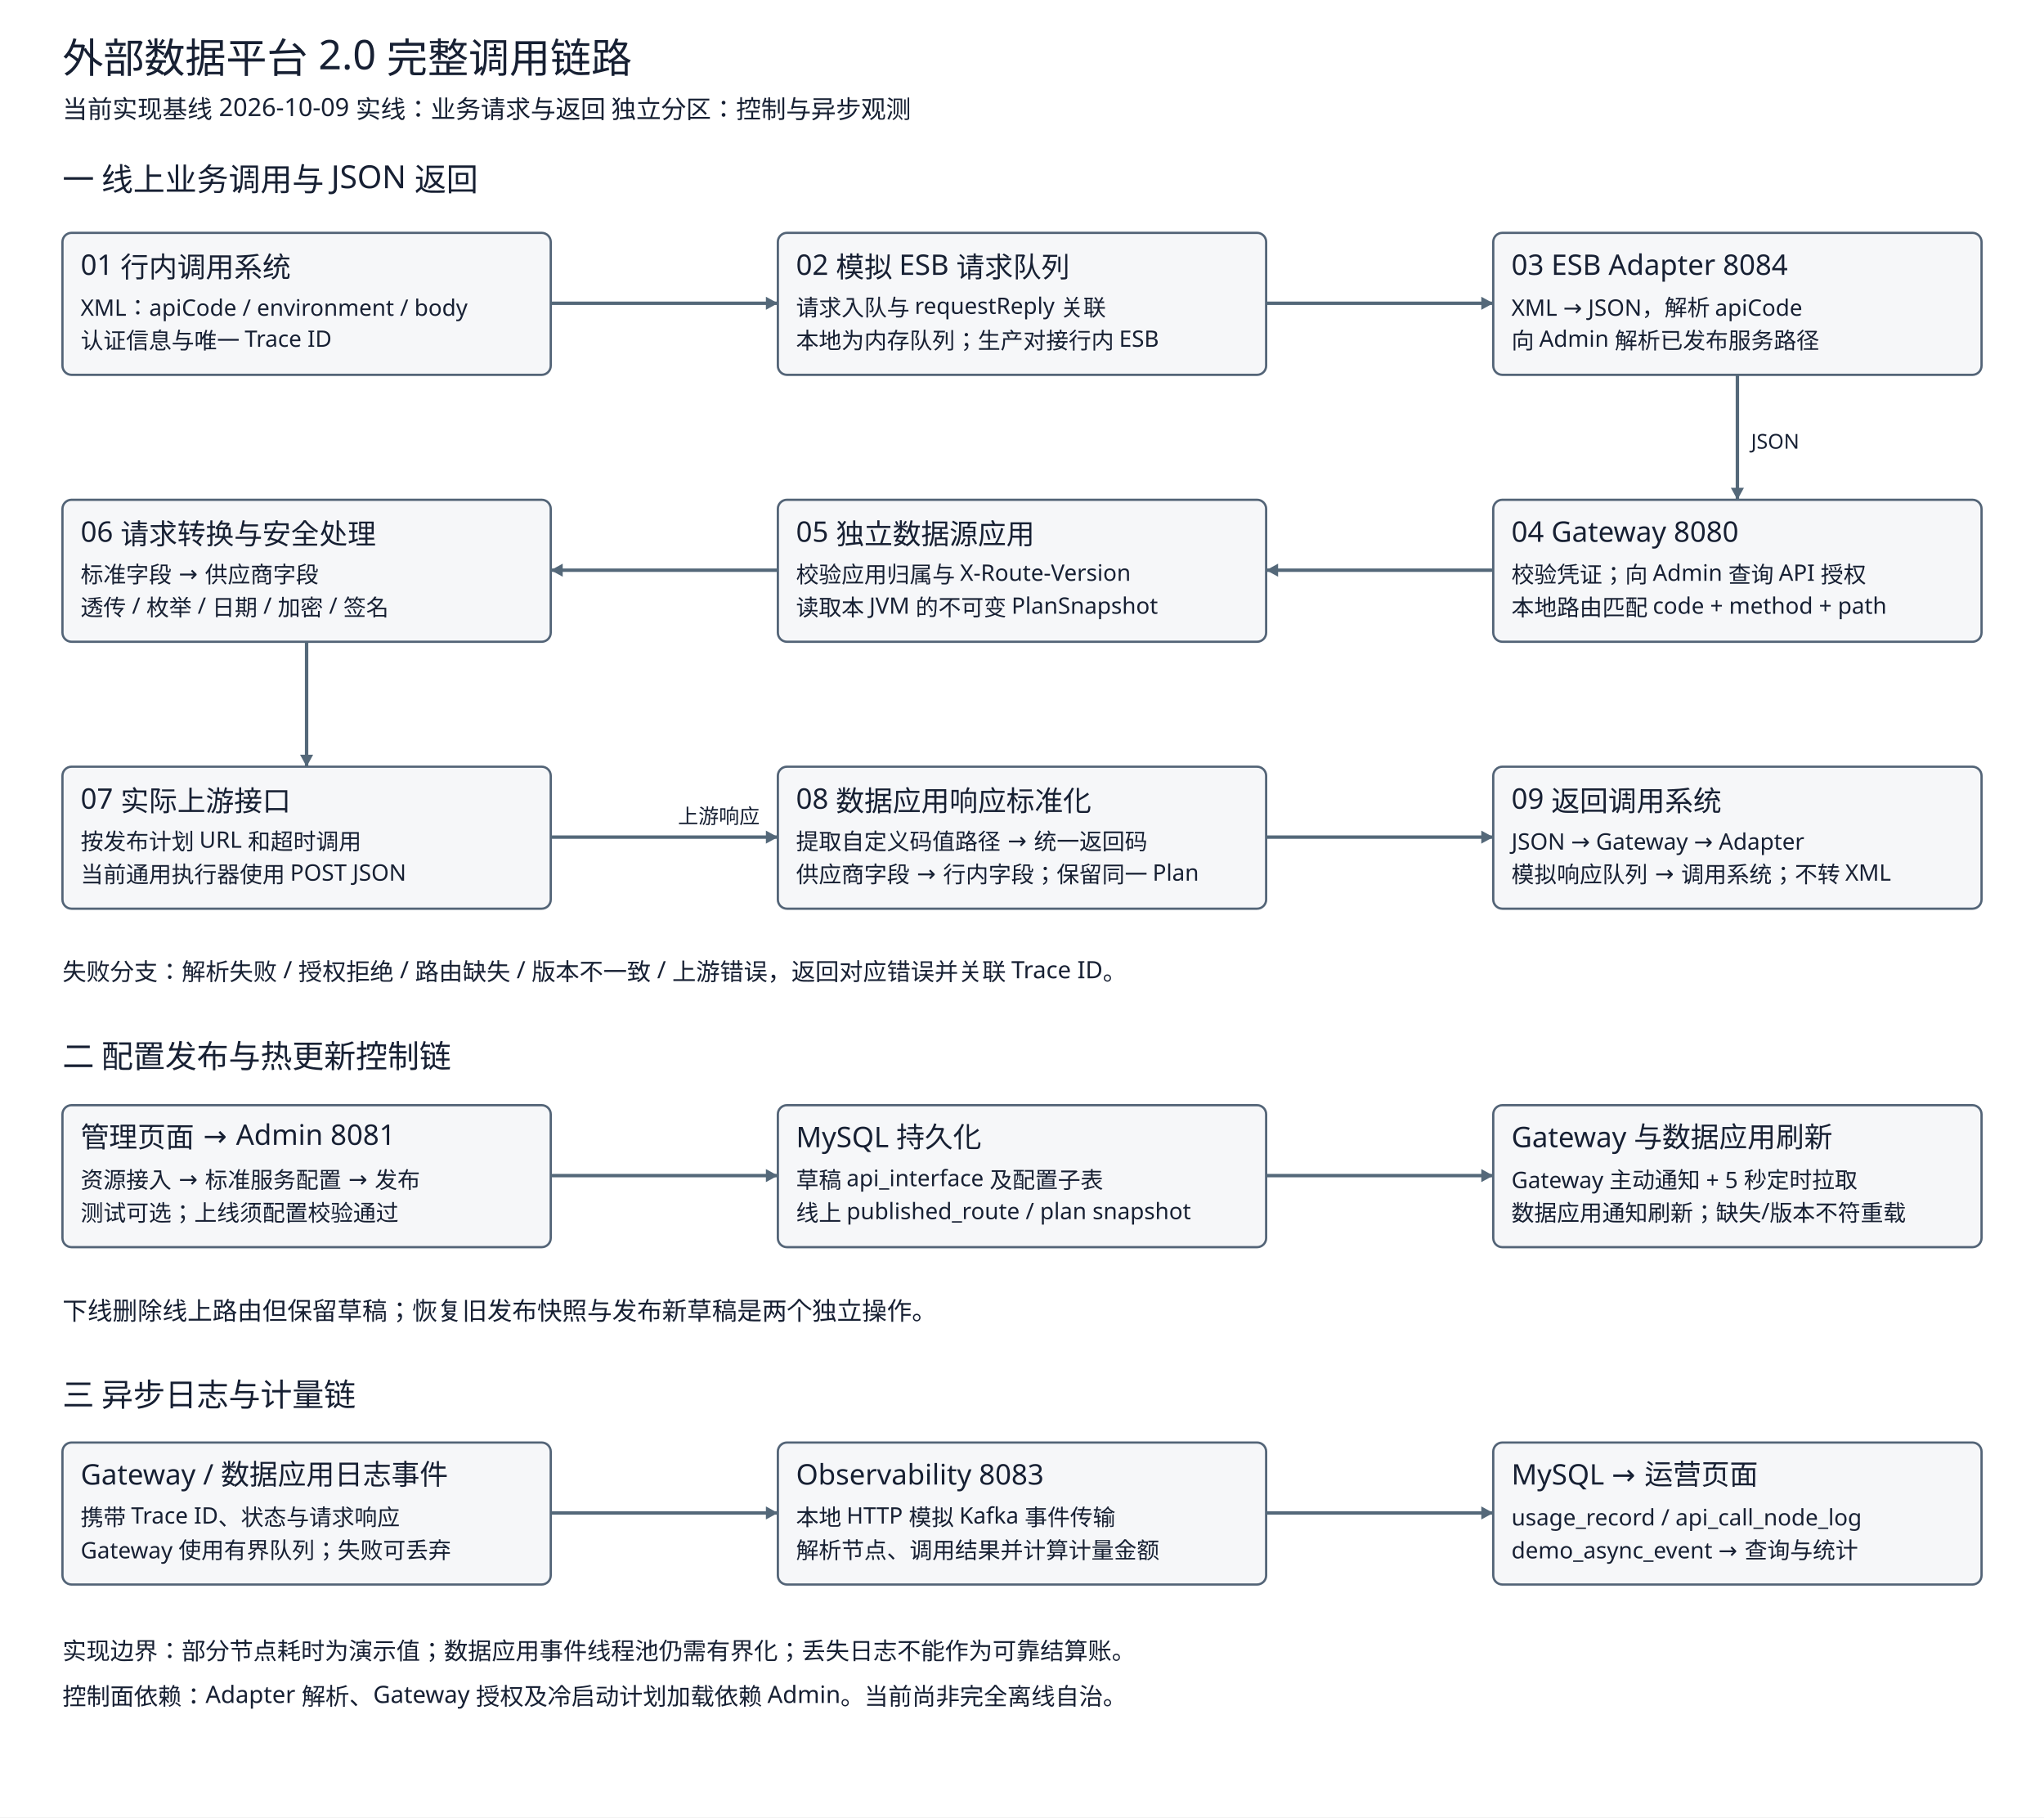
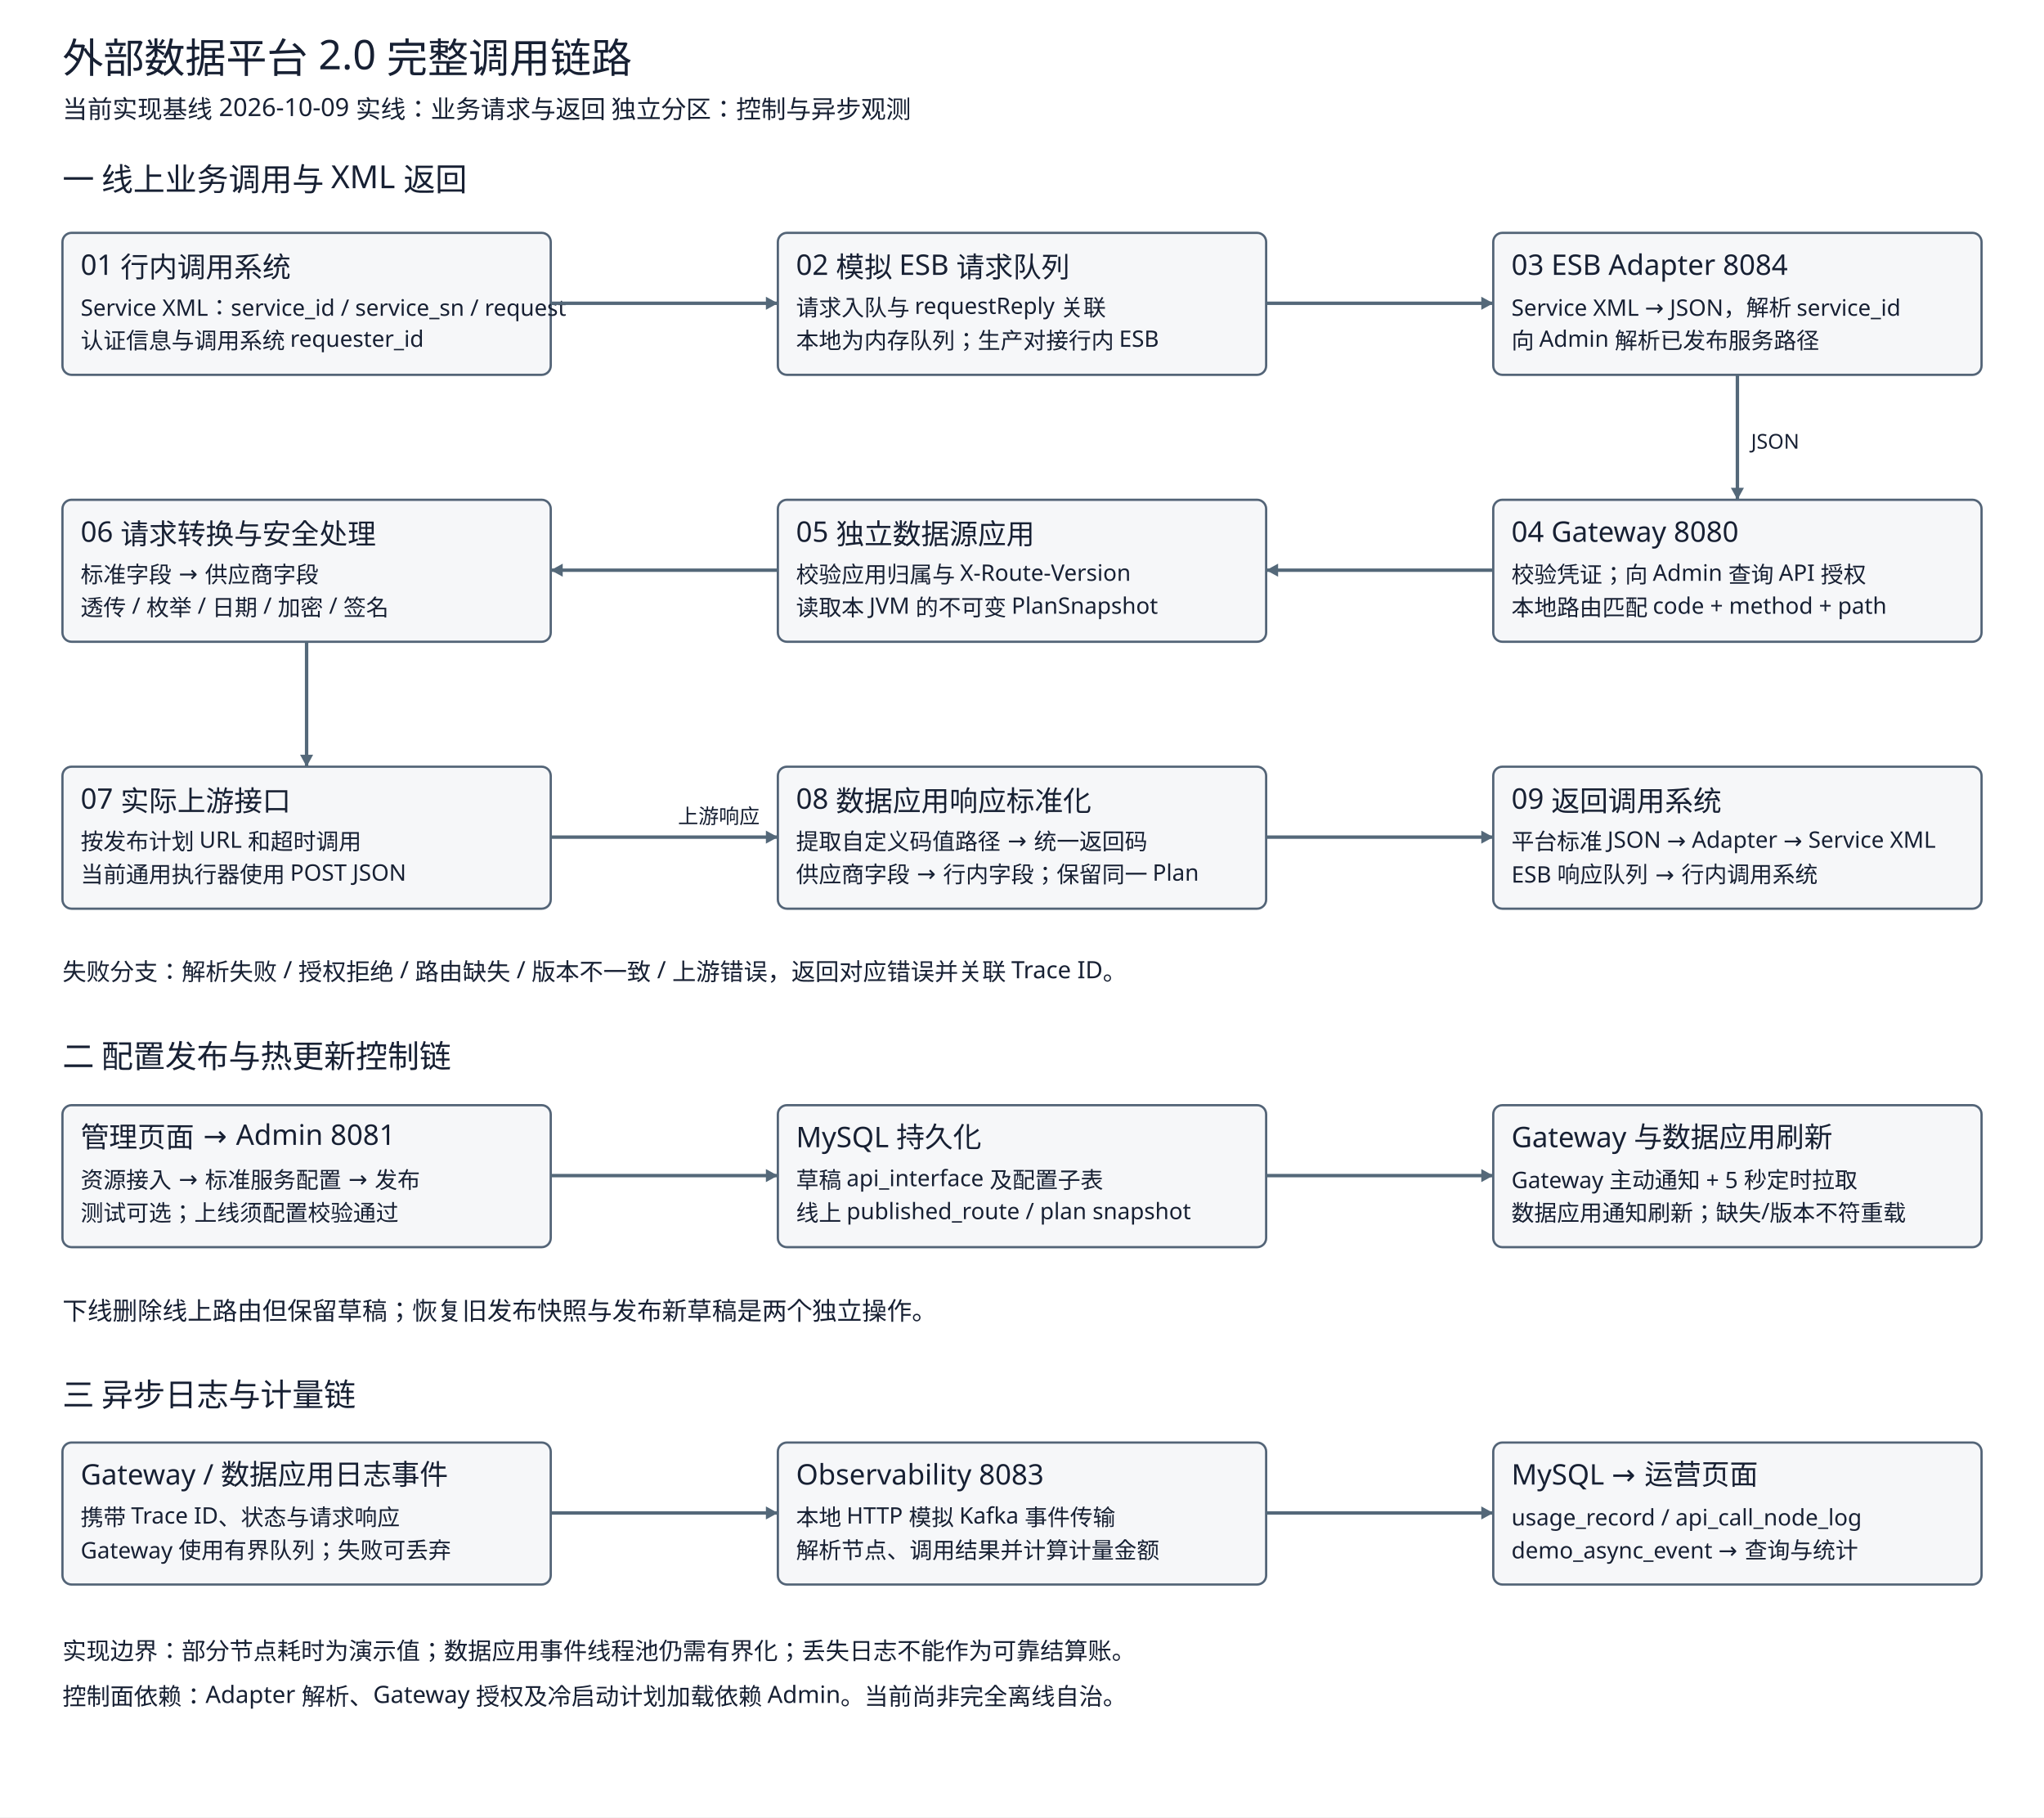
<svg xmlns="http://www.w3.org/2000/svg" width="1800" height="1600" viewBox="0 0 1800 1600">
  <rect width="100%" height="100%" fill="white" />
  <text x="55" y="64" font-family="PingFang SC, Microsoft YaHei, sans-serif" font-size="36" fill="#172033">外部数据平台 2.0 完整调用链路</text>
  <text x="55" y="104" font-family="PingFang SC, Microsoft YaHei, sans-serif" font-size="22" fill="#172033">当前实现基线 2026-10-09   实线：业务请求与返回   独立分区：控制与异步观测</text>
-   <text x="55" y="168" font-family="PingFang SC, Microsoft YaHei, sans-serif" font-size="28" fill="#172033">一  线上业务调用与 JSON 返回</text>
+   <text x="55" y="168" font-family="PingFang SC, Microsoft YaHei, sans-serif" font-size="28" fill="#172033">一  线上业务调用与 XML 返回</text>
  <rect x="55" y="205" width="430" height="125" rx="8" fill="#f6f7f9" stroke="#536477" stroke-width="2" />
  <text x="71" y="242" font-family="PingFang SC, Microsoft YaHei, sans-serif" font-size="25" fill="#172033">01  行内调用系统</text>
-   <text x="71" y="278" font-family="PingFang SC, Microsoft YaHei, sans-serif" font-size="20" fill="#172033">XML：apiCode / environment / body</text>
-   <text x="71" y="307" font-family="PingFang SC, Microsoft YaHei, sans-serif" font-size="20" fill="#172033">认证信息与唯一 Trace ID</text>
+   <text x="71" y="278" font-family="PingFang SC, Microsoft YaHei, sans-serif" font-size="20" fill="#172033">Service XML：service_id / service_sn / request</text>
+   <text x="71" y="307" font-family="PingFang SC, Microsoft YaHei, sans-serif" font-size="20" fill="#172033">认证信息与调用系统 requester_id</text>
  <rect x="685" y="205" width="430" height="125" rx="8" fill="#f6f7f9" stroke="#536477" stroke-width="2" />
  <text x="701" y="242" font-family="PingFang SC, Microsoft YaHei, sans-serif" font-size="25" fill="#172033">02  模拟 ESB 请求队列</text>
  <text x="701" y="278" font-family="PingFang SC, Microsoft YaHei, sans-serif" font-size="20" fill="#172033">请求入队与 requestReply 关联</text>
  <text x="701" y="307" font-family="PingFang SC, Microsoft YaHei, sans-serif" font-size="20" fill="#172033">本地为内存队列；生产对接行内 ESB</text>
  <rect x="1315" y="205" width="430" height="125" rx="8" fill="#f6f7f9" stroke="#536477" stroke-width="2" />
  <text x="1331" y="242" font-family="PingFang SC, Microsoft YaHei, sans-serif" font-size="25" fill="#172033">03  ESB Adapter  8084</text>
-   <text x="1331" y="278" font-family="PingFang SC, Microsoft YaHei, sans-serif" font-size="20" fill="#172033">XML → JSON，解析 apiCode</text>
+   <text x="1331" y="278" font-family="PingFang SC, Microsoft YaHei, sans-serif" font-size="20" fill="#172033">Service XML → JSON，解析 service_id</text>
  <text x="1331" y="307" font-family="PingFang SC, Microsoft YaHei, sans-serif" font-size="20" fill="#172033">向 Admin 解析已发布服务路径</text>
  <path d="M485 267 L685 267" stroke="#546879" stroke-width="3" fill="none" />
  <polygon points="685,267 674.469,272.753 674.469,261.247" fill="#546879" />
  <path d="M1115 267 L1315 267" stroke="#546879" stroke-width="3" fill="none" />
  <polygon points="1315,267 1304.469,272.753 1304.469,261.247" fill="#546879" />
  <rect x="1315" y="440" width="430" height="125" rx="8" fill="#f6f7f9" stroke="#536477" stroke-width="2" />
  <text x="1331" y="477" font-family="PingFang SC, Microsoft YaHei, sans-serif" font-size="25" fill="#172033">04  Gateway  8080</text>
  <text x="1331" y="513" font-family="PingFang SC, Microsoft YaHei, sans-serif" font-size="20" fill="#172033">校验凭证；向 Admin 查询 API 授权</text>
  <text x="1331" y="542" font-family="PingFang SC, Microsoft YaHei, sans-serif" font-size="20" fill="#172033">本地路由匹配 code + method + path</text>
  <path d="M1530 330 L1530 440" stroke="#546879" stroke-width="3" fill="none" />
  <polygon points="1530,440 1524.247,429.469 1535.753,429.469" fill="#546879" />
  <text x="1542.0" y="395.0" font-family="PingFang SC, Microsoft YaHei, sans-serif" font-size="18" fill="#172033">JSON</text>
  <rect x="685" y="440" width="430" height="125" rx="8" fill="#f6f7f9" stroke="#536477" stroke-width="2" />
  <text x="701" y="477" font-family="PingFang SC, Microsoft YaHei, sans-serif" font-size="25" fill="#172033">05  独立数据源应用</text>
  <text x="701" y="513" font-family="PingFang SC, Microsoft YaHei, sans-serif" font-size="20" fill="#172033">校验应用归属与 X-Route-Version</text>
  <text x="701" y="542" font-family="PingFang SC, Microsoft YaHei, sans-serif" font-size="20" fill="#172033">读取本 JVM 的不可变 PlanSnapshot</text>
  <path d="M1315 502 L1115 502" stroke="#546879" stroke-width="3" fill="none" />
  <polygon points="1115,502 1125.531,496.247 1125.531,507.753" fill="#546879" />
  <rect x="55" y="440" width="430" height="125" rx="8" fill="#f6f7f9" stroke="#536477" stroke-width="2" />
  <text x="71" y="477" font-family="PingFang SC, Microsoft YaHei, sans-serif" font-size="25" fill="#172033">06  请求转换与安全处理</text>
  <text x="71" y="513" font-family="PingFang SC, Microsoft YaHei, sans-serif" font-size="20" fill="#172033">标准字段 → 供应商字段</text>
  <text x="71" y="542" font-family="PingFang SC, Microsoft YaHei, sans-serif" font-size="20" fill="#172033">透传 / 枚举 / 日期 / 加密 / 签名</text>
  <path d="M685 502 L485 502" stroke="#546879" stroke-width="3" fill="none" />
  <polygon points="485,502 495.531,496.247 495.531,507.753" fill="#546879" />
  <rect x="55" y="675" width="430" height="125" rx="8" fill="#f6f7f9" stroke="#536477" stroke-width="2" />
  <text x="71" y="712" font-family="PingFang SC, Microsoft YaHei, sans-serif" font-size="25" fill="#172033">07  实际上游接口</text>
  <text x="71" y="748" font-family="PingFang SC, Microsoft YaHei, sans-serif" font-size="20" fill="#172033">按发布计划 URL 和超时调用</text>
  <text x="71" y="777" font-family="PingFang SC, Microsoft YaHei, sans-serif" font-size="20" fill="#172033">当前通用执行器使用 POST JSON</text>
  <path d="M270 565 L270 675" stroke="#546879" stroke-width="3" fill="none" />
  <polygon points="270,675 264.247,664.469 275.753,664.469" fill="#546879" />
  <rect x="685" y="675" width="430" height="125" rx="8" fill="#f6f7f9" stroke="#536477" stroke-width="2" />
  <text x="701" y="712" font-family="PingFang SC, Microsoft YaHei, sans-serif" font-size="25" fill="#172033">08  数据应用响应标准化</text>
  <text x="701" y="748" font-family="PingFang SC, Microsoft YaHei, sans-serif" font-size="20" fill="#172033">提取自定义码值路径 → 统一返回码</text>
  <text x="701" y="777" font-family="PingFang SC, Microsoft YaHei, sans-serif" font-size="20" fill="#172033">供应商字段 → 行内字段；保留同一 Plan</text>
  <path d="M485 737 L685 737" stroke="#546879" stroke-width="3" fill="none" />
  <polygon points="685,737 674.469,742.753 674.469,731.247" fill="#546879" />
  <text x="597.0" y="725.0" font-family="PingFang SC, Microsoft YaHei, sans-serif" font-size="18" fill="#172033">上游响应</text>
  <rect x="1315" y="675" width="430" height="125" rx="8" fill="#f6f7f9" stroke="#536477" stroke-width="2" />
  <text x="1331" y="712" font-family="PingFang SC, Microsoft YaHei, sans-serif" font-size="25" fill="#172033">09  返回调用系统</text>
-   <text x="1331" y="748" font-family="PingFang SC, Microsoft YaHei, sans-serif" font-size="20" fill="#172033">JSON → Gateway → Adapter</text>
-   <text x="1331" y="777" font-family="PingFang SC, Microsoft YaHei, sans-serif" font-size="20" fill="#172033">模拟响应队列 → 调用系统；不转 XML</text>
+   <text x="1331" y="748" font-family="PingFang SC, Microsoft YaHei, sans-serif" font-size="20" fill="#172033">平台标准 JSON → Adapter → Service XML</text>
+   <text x="1331" y="777" font-family="PingFang SC, Microsoft YaHei, sans-serif" font-size="20" fill="#172033">ESB 响应队列 → 行内调用系统</text>
  <path d="M1115 737 L1315 737" stroke="#546879" stroke-width="3" fill="none" />
  <polygon points="1315,737 1304.469,742.753 1304.469,731.247" fill="#546879" />
  <text x="55" y="863" font-family="PingFang SC, Microsoft YaHei, sans-serif" font-size="21" fill="#172033">失败分支：解析失败 / 授权拒绝 / 路由缺失 / 版本不一致 / 上游错误，返回对应错误并关联 Trace ID。</text>
  <text x="55" y="940" font-family="PingFang SC, Microsoft YaHei, sans-serif" font-size="28" fill="#172033">二  配置发布与热更新控制链</text>
  <rect x="55" y="973" width="430" height="125" rx="8" fill="#f6f7f9" stroke="#536477" stroke-width="2" />
  <text x="71" y="1010" font-family="PingFang SC, Microsoft YaHei, sans-serif" font-size="25" fill="#172033">管理页面 → Admin  8081</text>
  <text x="71" y="1046" font-family="PingFang SC, Microsoft YaHei, sans-serif" font-size="20" fill="#172033">资源接入 → 标准服务配置 → 发布</text>
  <text x="71" y="1075" font-family="PingFang SC, Microsoft YaHei, sans-serif" font-size="20" fill="#172033">测试可选；上线须配置校验通过</text>
  <rect x="685" y="973" width="430" height="125" rx="8" fill="#f6f7f9" stroke="#536477" stroke-width="2" />
  <text x="701" y="1010" font-family="PingFang SC, Microsoft YaHei, sans-serif" font-size="25" fill="#172033">MySQL 持久化</text>
  <text x="701" y="1046" font-family="PingFang SC, Microsoft YaHei, sans-serif" font-size="20" fill="#172033">草稿 api_interface 及配置子表</text>
  <text x="701" y="1075" font-family="PingFang SC, Microsoft YaHei, sans-serif" font-size="20" fill="#172033">线上 published_route / plan snapshot</text>
  <rect x="1315" y="973" width="430" height="125" rx="8" fill="#f6f7f9" stroke="#536477" stroke-width="2" />
  <text x="1331" y="1010" font-family="PingFang SC, Microsoft YaHei, sans-serif" font-size="25" fill="#172033">Gateway 与数据应用刷新</text>
  <text x="1331" y="1046" font-family="PingFang SC, Microsoft YaHei, sans-serif" font-size="20" fill="#172033">Gateway 主动通知 + 5 秒定时拉取</text>
  <text x="1331" y="1075" font-family="PingFang SC, Microsoft YaHei, sans-serif" font-size="20" fill="#172033">数据应用通知刷新；缺失/版本不符重载</text>
  <path d="M485 1035 L685 1035" stroke="#546879" stroke-width="3" fill="none" />
  <polygon points="685,1035 674.469,1040.753 674.469,1029.247" fill="#546879" />
  <path d="M1115 1035 L1315 1035" stroke="#546879" stroke-width="3" fill="none" />
  <polygon points="1315,1035 1304.469,1040.753 1304.469,1029.247" fill="#546879" />
  <text x="55" y="1162" font-family="PingFang SC, Microsoft YaHei, sans-serif" font-size="22" fill="#172033">下线删除线上路由但保留草稿；恢复旧发布快照与发布新草稿是两个独立操作。</text>
  <text x="55" y="1238" font-family="PingFang SC, Microsoft YaHei, sans-serif" font-size="28" fill="#172033">三  异步日志与计量链</text>
  <rect x="55" y="1270" width="430" height="125" rx="8" fill="#f6f7f9" stroke="#536477" stroke-width="2" />
  <text x="71" y="1307" font-family="PingFang SC, Microsoft YaHei, sans-serif" font-size="25" fill="#172033">Gateway / 数据应用日志事件</text>
  <text x="71" y="1343" font-family="PingFang SC, Microsoft YaHei, sans-serif" font-size="20" fill="#172033">携带 Trace ID、状态与请求响应</text>
  <text x="71" y="1372" font-family="PingFang SC, Microsoft YaHei, sans-serif" font-size="20" fill="#172033">Gateway 使用有界队列；失败可丢弃</text>
  <rect x="685" y="1270" width="430" height="125" rx="8" fill="#f6f7f9" stroke="#536477" stroke-width="2" />
  <text x="701" y="1307" font-family="PingFang SC, Microsoft YaHei, sans-serif" font-size="25" fill="#172033">Observability  8083</text>
  <text x="701" y="1343" font-family="PingFang SC, Microsoft YaHei, sans-serif" font-size="20" fill="#172033">本地 HTTP 模拟 Kafka 事件传输</text>
  <text x="701" y="1372" font-family="PingFang SC, Microsoft YaHei, sans-serif" font-size="20" fill="#172033">解析节点、调用结果并计算计量金额</text>
  <rect x="1315" y="1270" width="430" height="125" rx="8" fill="#f6f7f9" stroke="#536477" stroke-width="2" />
  <text x="1331" y="1307" font-family="PingFang SC, Microsoft YaHei, sans-serif" font-size="25" fill="#172033">MySQL → 运营页面</text>
  <text x="1331" y="1343" font-family="PingFang SC, Microsoft YaHei, sans-serif" font-size="20" fill="#172033">usage_record / api_call_node_log</text>
  <text x="1331" y="1372" font-family="PingFang SC, Microsoft YaHei, sans-serif" font-size="20" fill="#172033">demo_async_event → 查询与统计</text>
  <path d="M485 1332 L685 1332" stroke="#546879" stroke-width="3" fill="none" />
  <polygon points="685,1332 674.469,1337.753 674.469,1326.247" fill="#546879" />
  <path d="M1115 1332 L1315 1332" stroke="#546879" stroke-width="3" fill="none" />
  <polygon points="1315,1332 1304.469,1337.753 1304.469,1326.247" fill="#546879" />
  <text x="55" y="1461" font-family="PingFang SC, Microsoft YaHei, sans-serif" font-size="21" fill="#172033">实现边界：部分节点耗时为演示值；数据应用事件线程池仍需有界化；丢失日志不能作为可靠结算账。</text>
  <text x="55" y="1501" font-family="PingFang SC, Microsoft YaHei, sans-serif" font-size="21" fill="#172033">控制面依赖：Adapter 解析、Gateway 授权及冷启动计划加载依赖 Admin。当前尚非完全离线自治。</text>
</svg>
